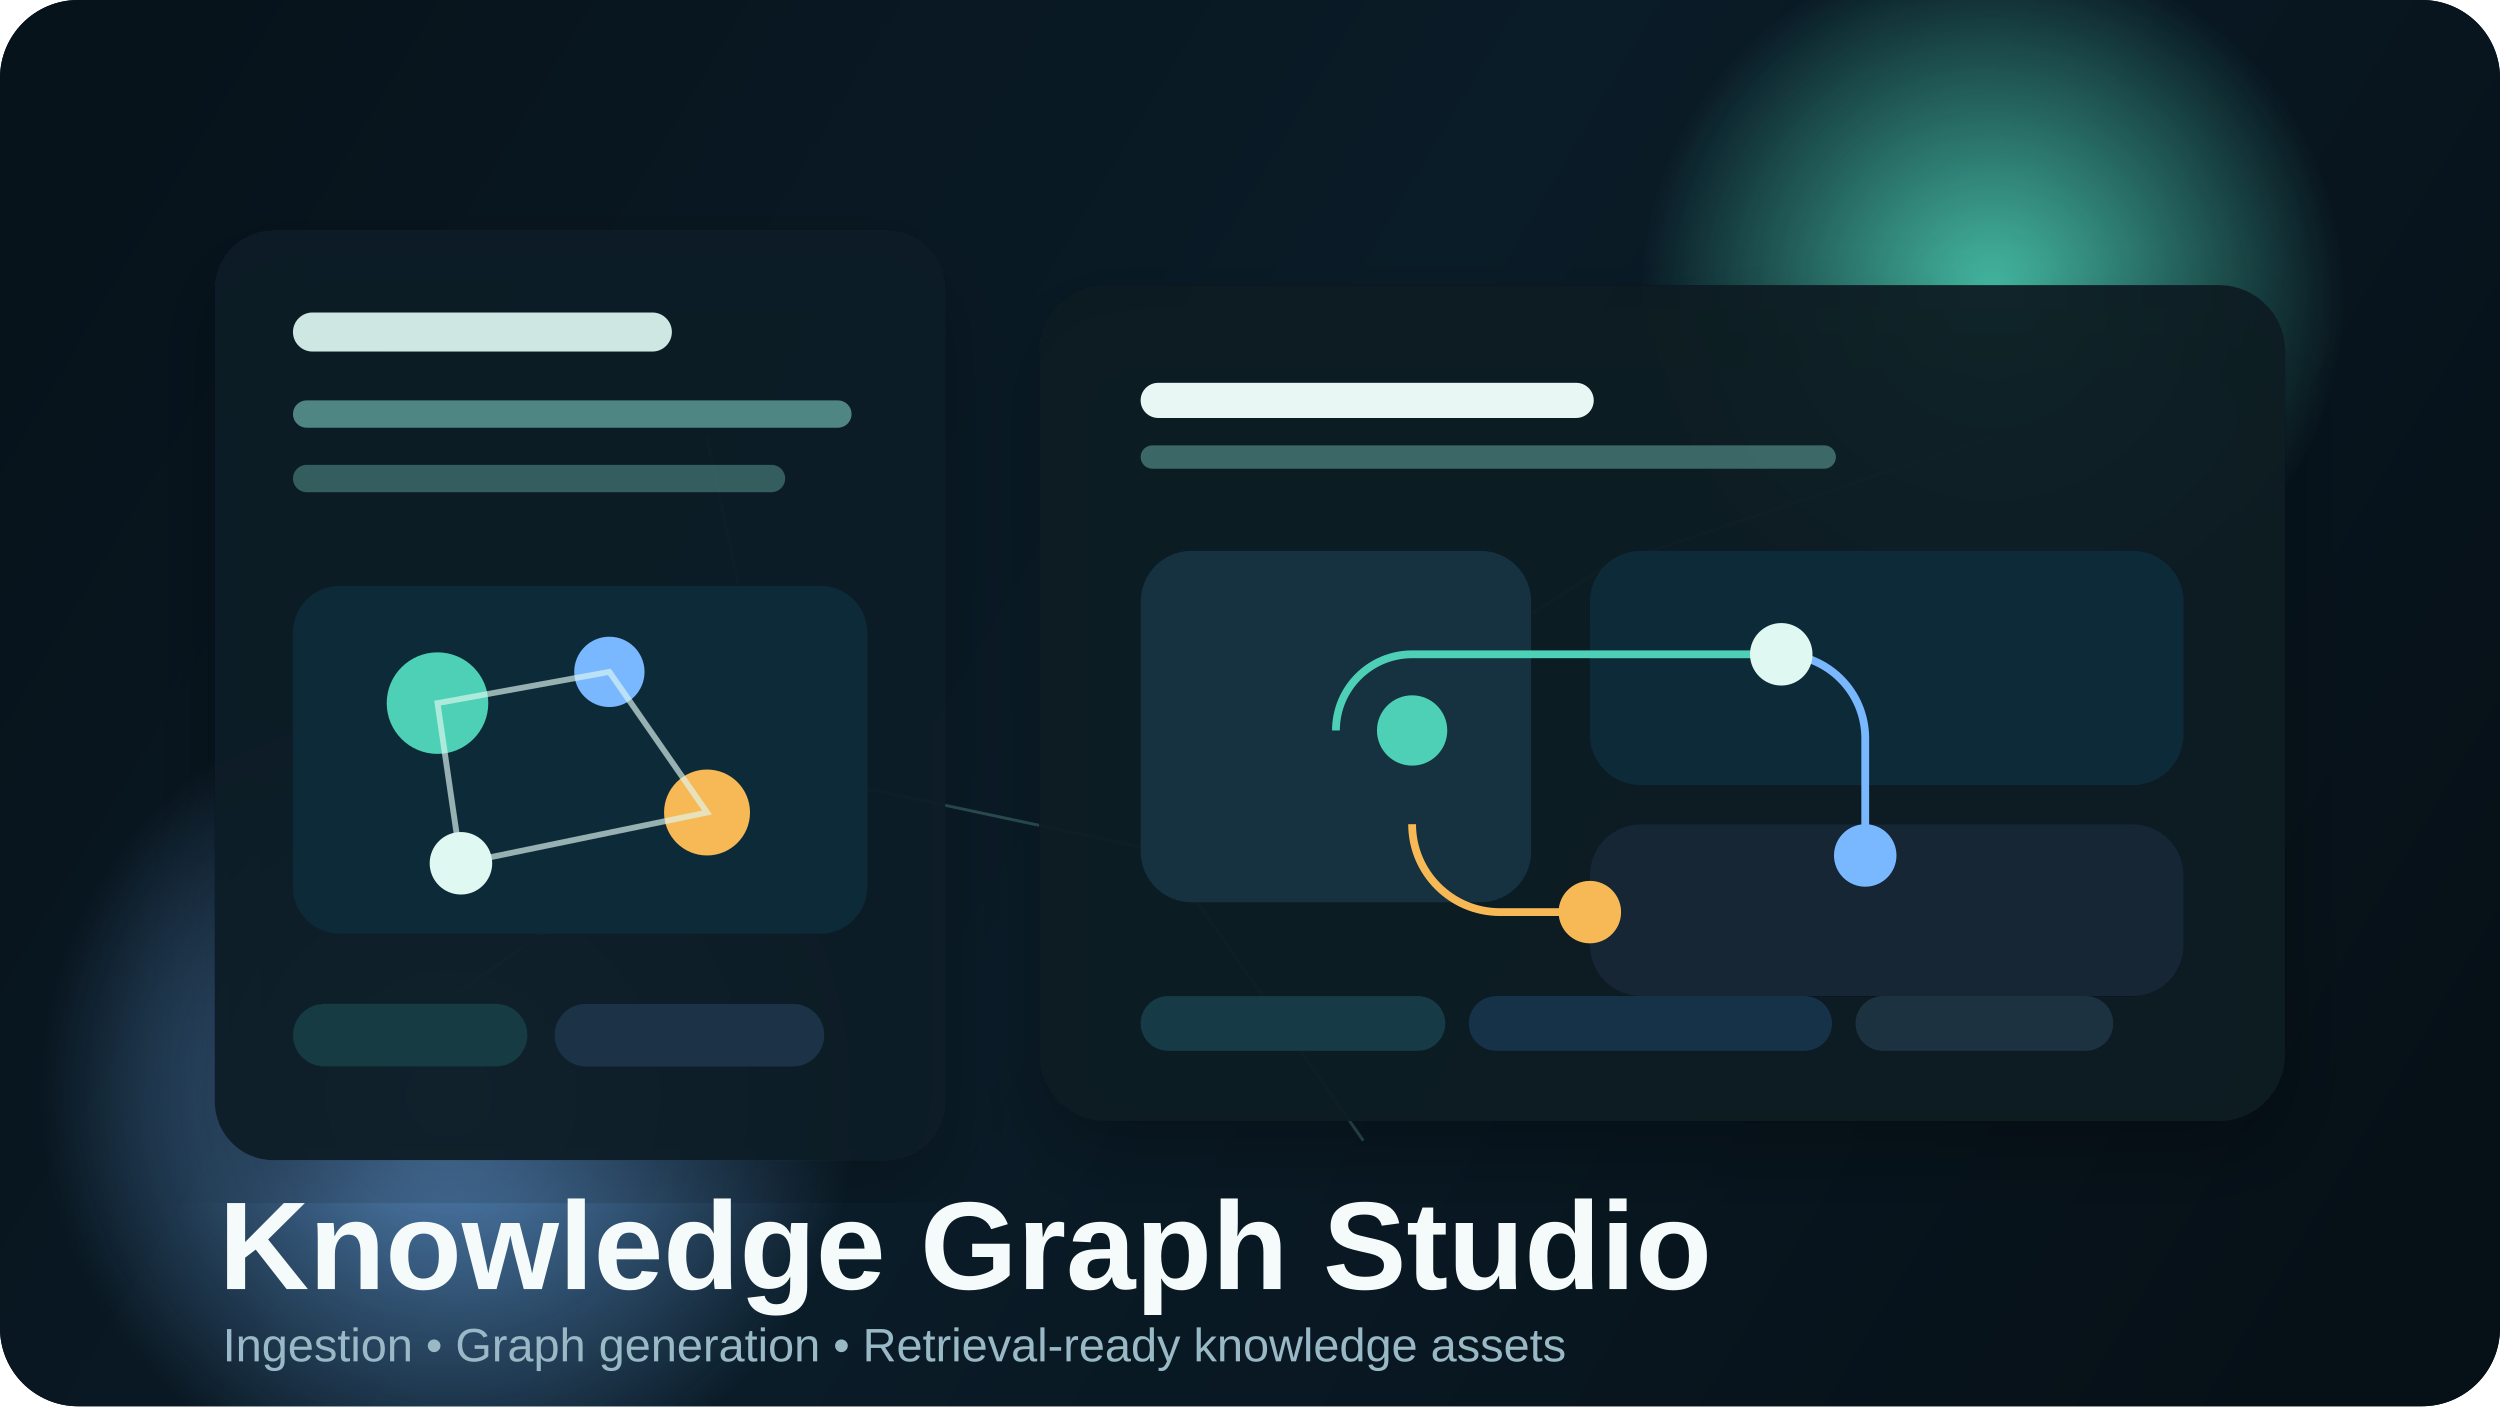
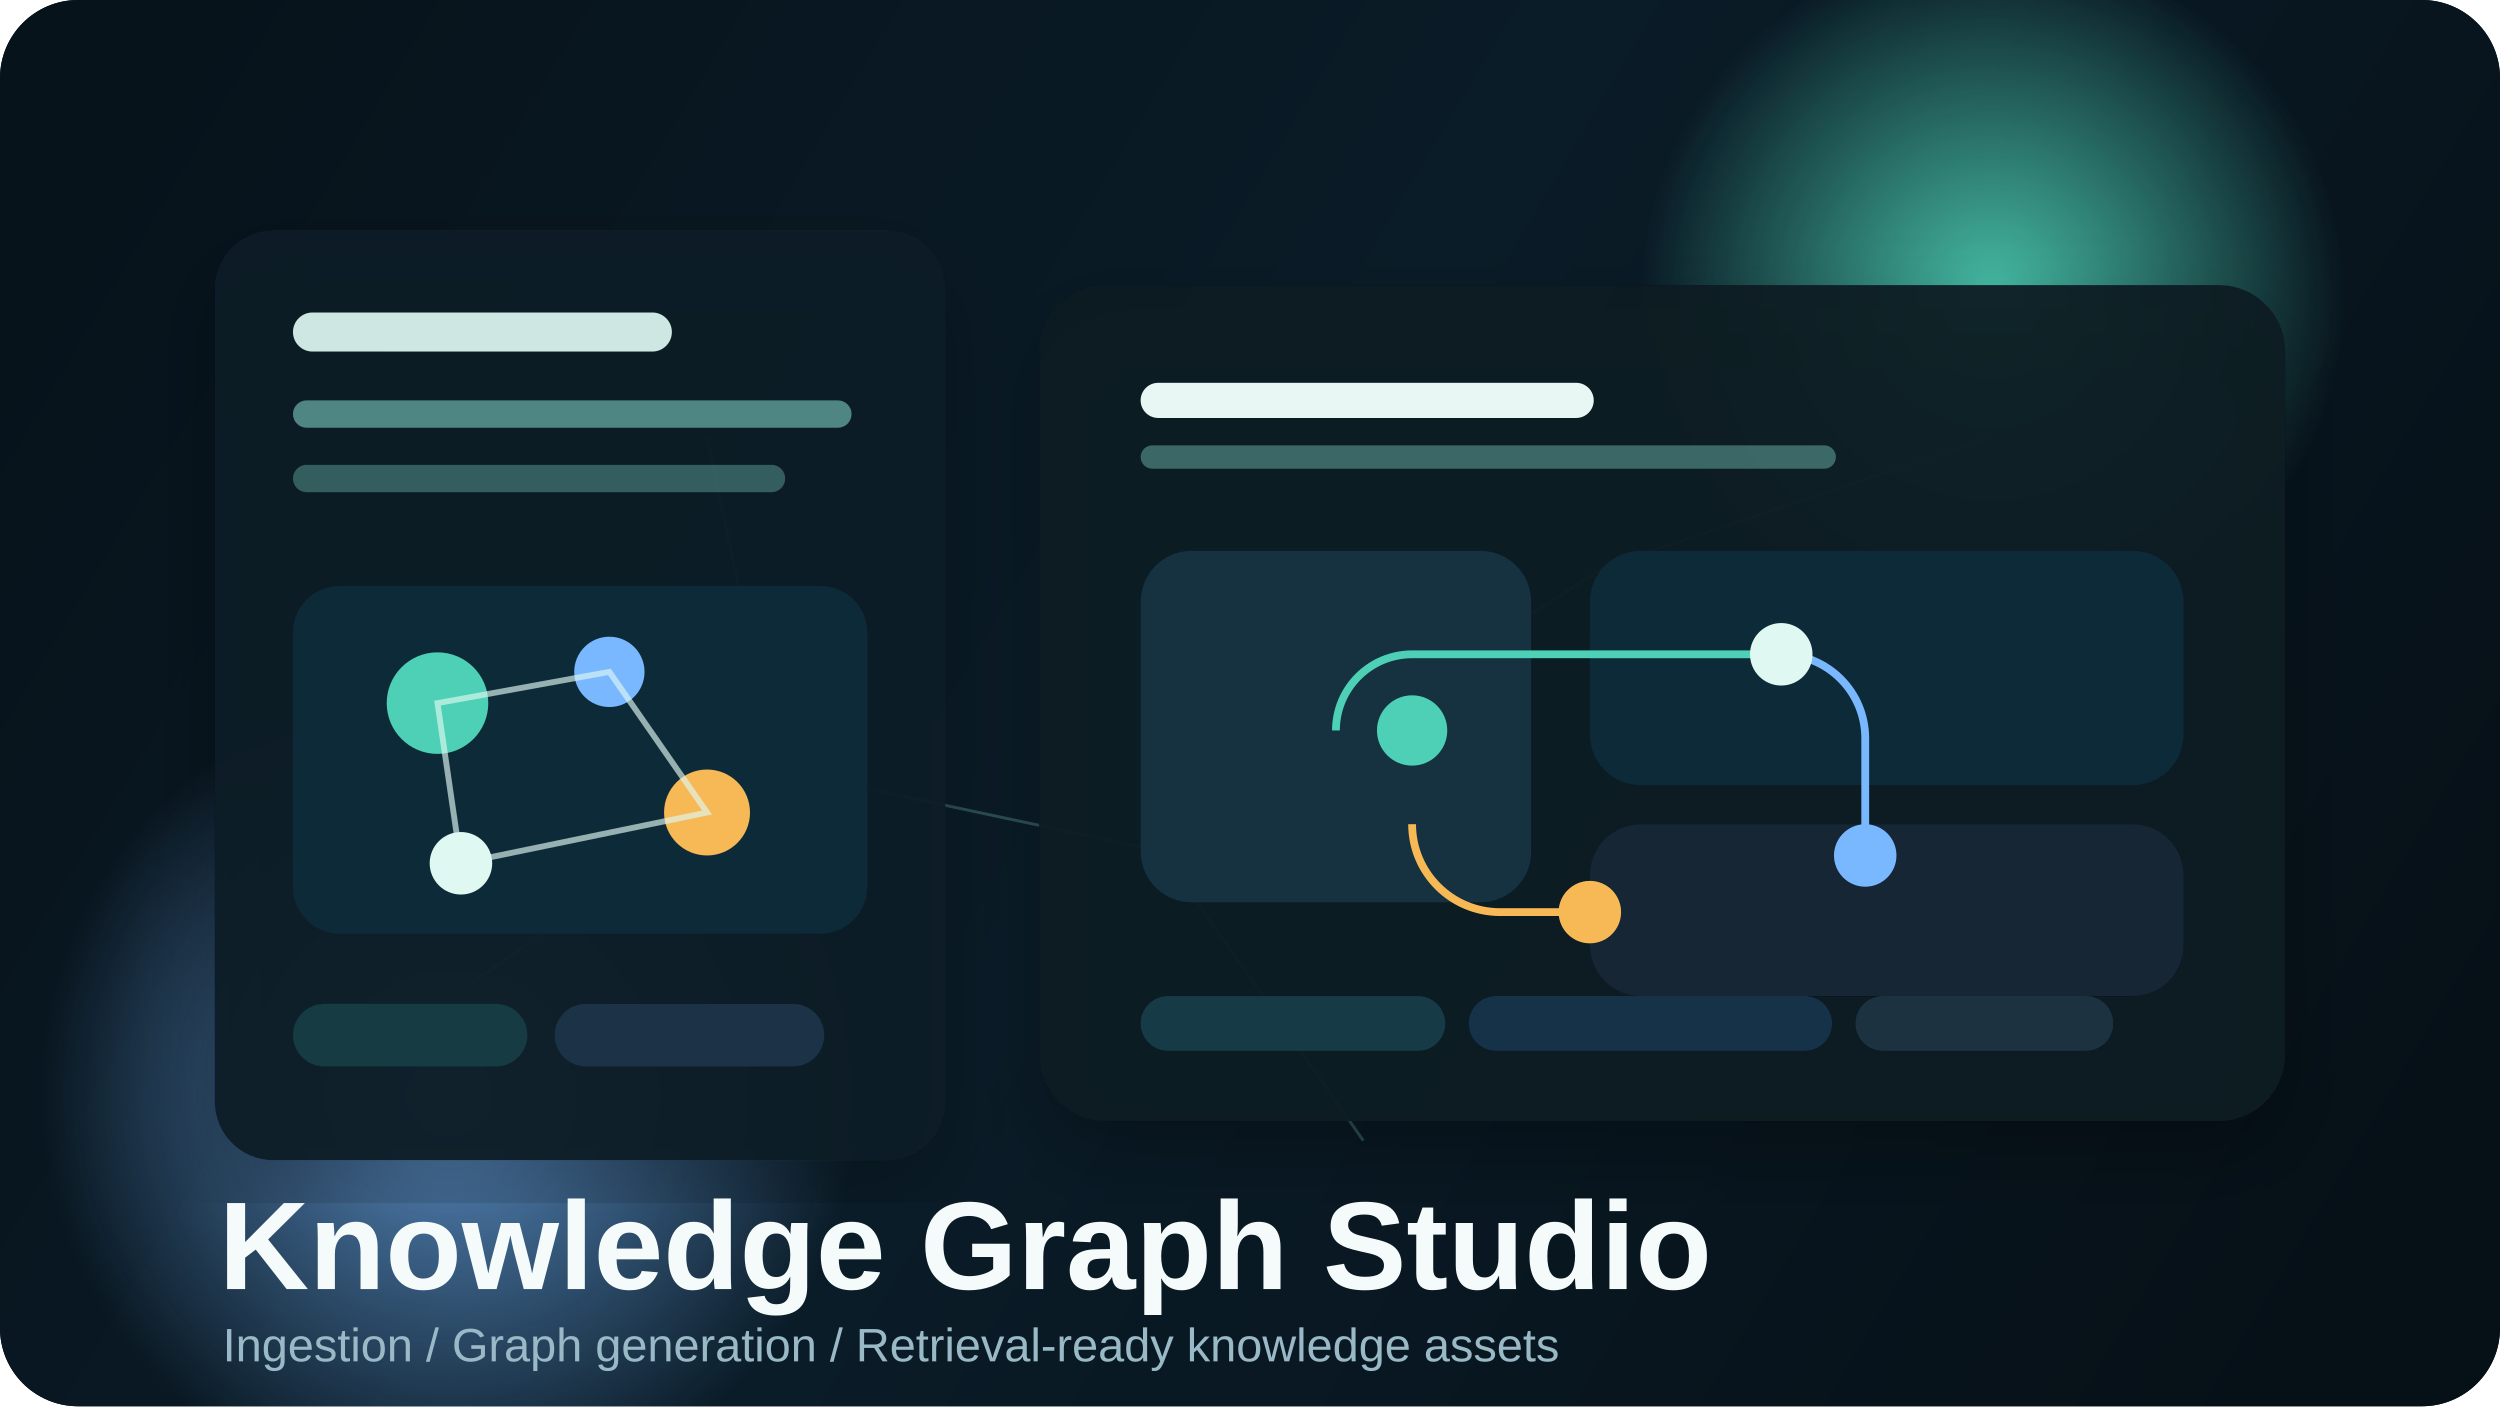
<svg xmlns="http://www.w3.org/2000/svg" width="1280" height="720" viewBox="0 0 1280 720" fill="none">
  <rect width="1280" height="720" rx="40" fill="#07131B" />
  <rect width="1280" height="720" rx="40" fill="url(#bg)" />
  <circle cx="1020" cy="152" r="180" fill="url(#glowA)" opacity="0.9" />
  <circle cx="230" cy="560" r="210" fill="url(#glowB)" opacity="0.72" />
  <g opacity="0.26" stroke="#8AE2D0" stroke-width="1.5">
    <path d="M232 510L398 394" />
    <path d="M398 394L595 436" />
    <path d="M595 436L822 290" />
    <path d="M398 394L362 224" />
    <path d="M595 436L698 584" />
    <path d="M822 290L1018 224" />
  </g>
  <g filter="url(#shadow)">
    <rect x="110" y="118" width="374" height="476" rx="30" fill="#0C1E29" fill-opacity="0.94" />
    <rect x="150" y="160" width="194" height="20" rx="10" fill="#DFF8F2" fill-opacity="0.92" />
    <rect x="150" y="205" width="286" height="14" rx="7" fill="#86D9C9" fill-opacity="0.56" />
    <rect x="150" y="238" width="252" height="14" rx="7" fill="#86D9C9" fill-opacity="0.34" />
    <rect x="150" y="300" width="294" height="178" rx="24" fill="#102B38" />
    <circle cx="224" cy="360" r="26" fill="#4DD0B5" />
    <circle cx="312" cy="344" r="18" fill="#79B8FF" />
    <circle cx="362" cy="416" r="22" fill="#F7B955" />
    <circle cx="236" cy="442" r="16" fill="#DFF8F2" />
    <path d="M224 360L312 344L362 416L236 442L224 360Z" stroke="#DFF8F2" stroke-opacity="0.65" stroke-width="3" />
    <rect x="150" y="514" width="120" height="32" rx="16" fill="#123A42" />
    <rect x="284" y="514" width="138" height="32" rx="16" fill="#1A3247" />
  </g>
  <g filter="url(#shadow)">
    <rect x="532" y="146" width="638" height="428" rx="34" fill="#0A1A24" fill-opacity="0.94" />
    <rect x="584" y="196" width="232" height="18" rx="9" fill="#E8F7F3" />
    <rect x="584" y="228" width="356" height="12" rx="6" fill="#8AE2D0" fill-opacity="0.38" />
    <rect x="584" y="282" width="200" height="180" rx="26" fill="#123141" />
    <rect x="814" y="282" width="304" height="120" rx="26" fill="#102A39" />
    <rect x="814" y="422" width="304" height="88" rx="26" fill="#122534" />
    <path d="M684 374C684 352.461 701.461 335 723 335H912" stroke="#4DD0B5" stroke-width="4" />
    <path d="M912 335C935.748 335 955 354.252 955 378V438" stroke="#79B8FF" stroke-width="4" />
    <path d="M723 422C723 446.853 743.147 467 768 467H814" stroke="#F7B955" stroke-width="4" />
    <circle cx="723" cy="374" r="18" fill="#4DD0B5" />
    <circle cx="912" cy="335" r="16" fill="#DFF8F2" />
    <circle cx="955" cy="438" r="16" fill="#79B8FF" />
    <circle cx="814" cy="467" r="16" fill="#F7B955" />
    <rect x="584" y="510" width="156" height="28" rx="14" fill="#153B46" />
    <rect x="752" y="510" width="186" height="28" rx="14" fill="#17314A" />
    <rect x="950" y="510" width="132" height="28" rx="14" fill="#1F3140" />
  </g>
  <text x="112" y="660" fill="#F4FBFA" font-family="Space Grotesk, Arial, sans-serif" font-size="64" font-weight="700">Knowledge Graph Studio</text>
-   <text x="114" y="697" fill="#98B9C5" font-family="Space Grotesk, Arial, sans-serif" font-size="24">Ingestion • Graph generation • Retrieval-ready knowledge assets</text>
+   <text x="114" y="697" fill="#98B9C5" font-family="Space Grotesk, Arial, sans-serif" font-size="24">Ingestion / Graph generation / Retrieval-ready knowledge assets</text>
  <defs>
    <linearGradient id="bg" x1="86" y1="34" x2="1178" y2="688" gradientUnits="userSpaceOnUse">
      <stop stop-color="#07131B" />
      <stop offset="0.48" stop-color="#0A1C28" />
      <stop offset="1" stop-color="#061017" />
    </linearGradient>
    <radialGradient id="glowA" cx="0" cy="0" r="1" gradientUnits="userSpaceOnUse" gradientTransform="translate(1020 152) rotate(90) scale(180)">
      <stop stop-color="#4DD0B5" />
      <stop offset="1" stop-color="#4DD0B5" stop-opacity="0" />
    </radialGradient>
    <radialGradient id="glowB" cx="0" cy="0" r="1" gradientUnits="userSpaceOnUse" gradientTransform="translate(230 560) rotate(90) scale(210)">
      <stop stop-color="#79B8FF" />
      <stop offset="1" stop-color="#79B8FF" stop-opacity="0" />
    </radialGradient>
    <filter id="shadow" x="78" y="92" width="1124" height="524" filterUnits="userSpaceOnUse" color-interpolation-filters="sRGB">
      <feDropShadow dx="0" dy="18" stdDeviation="20" flood-color="#000000" flood-opacity="0.28" />
    </filter>
  </defs>
</svg>
